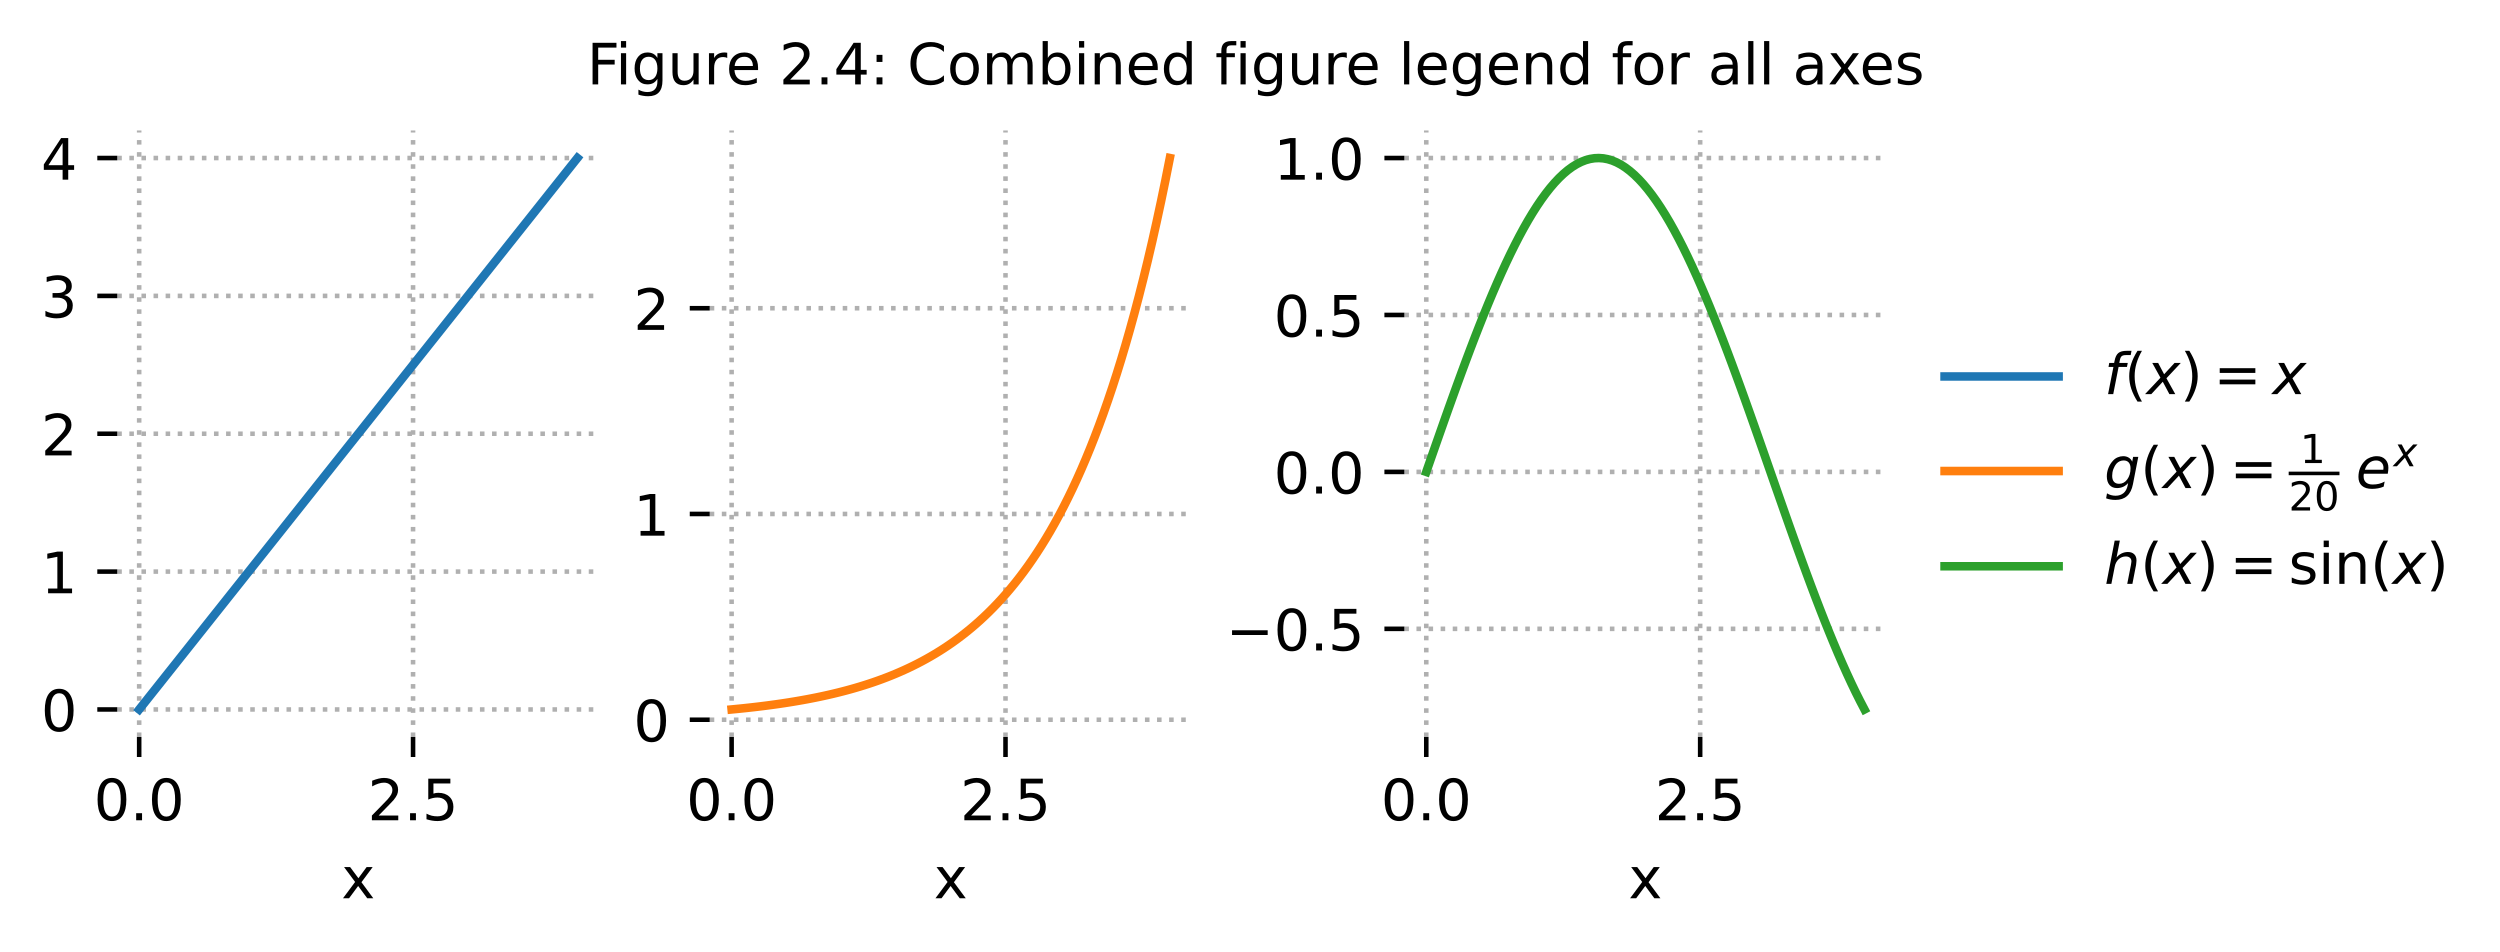
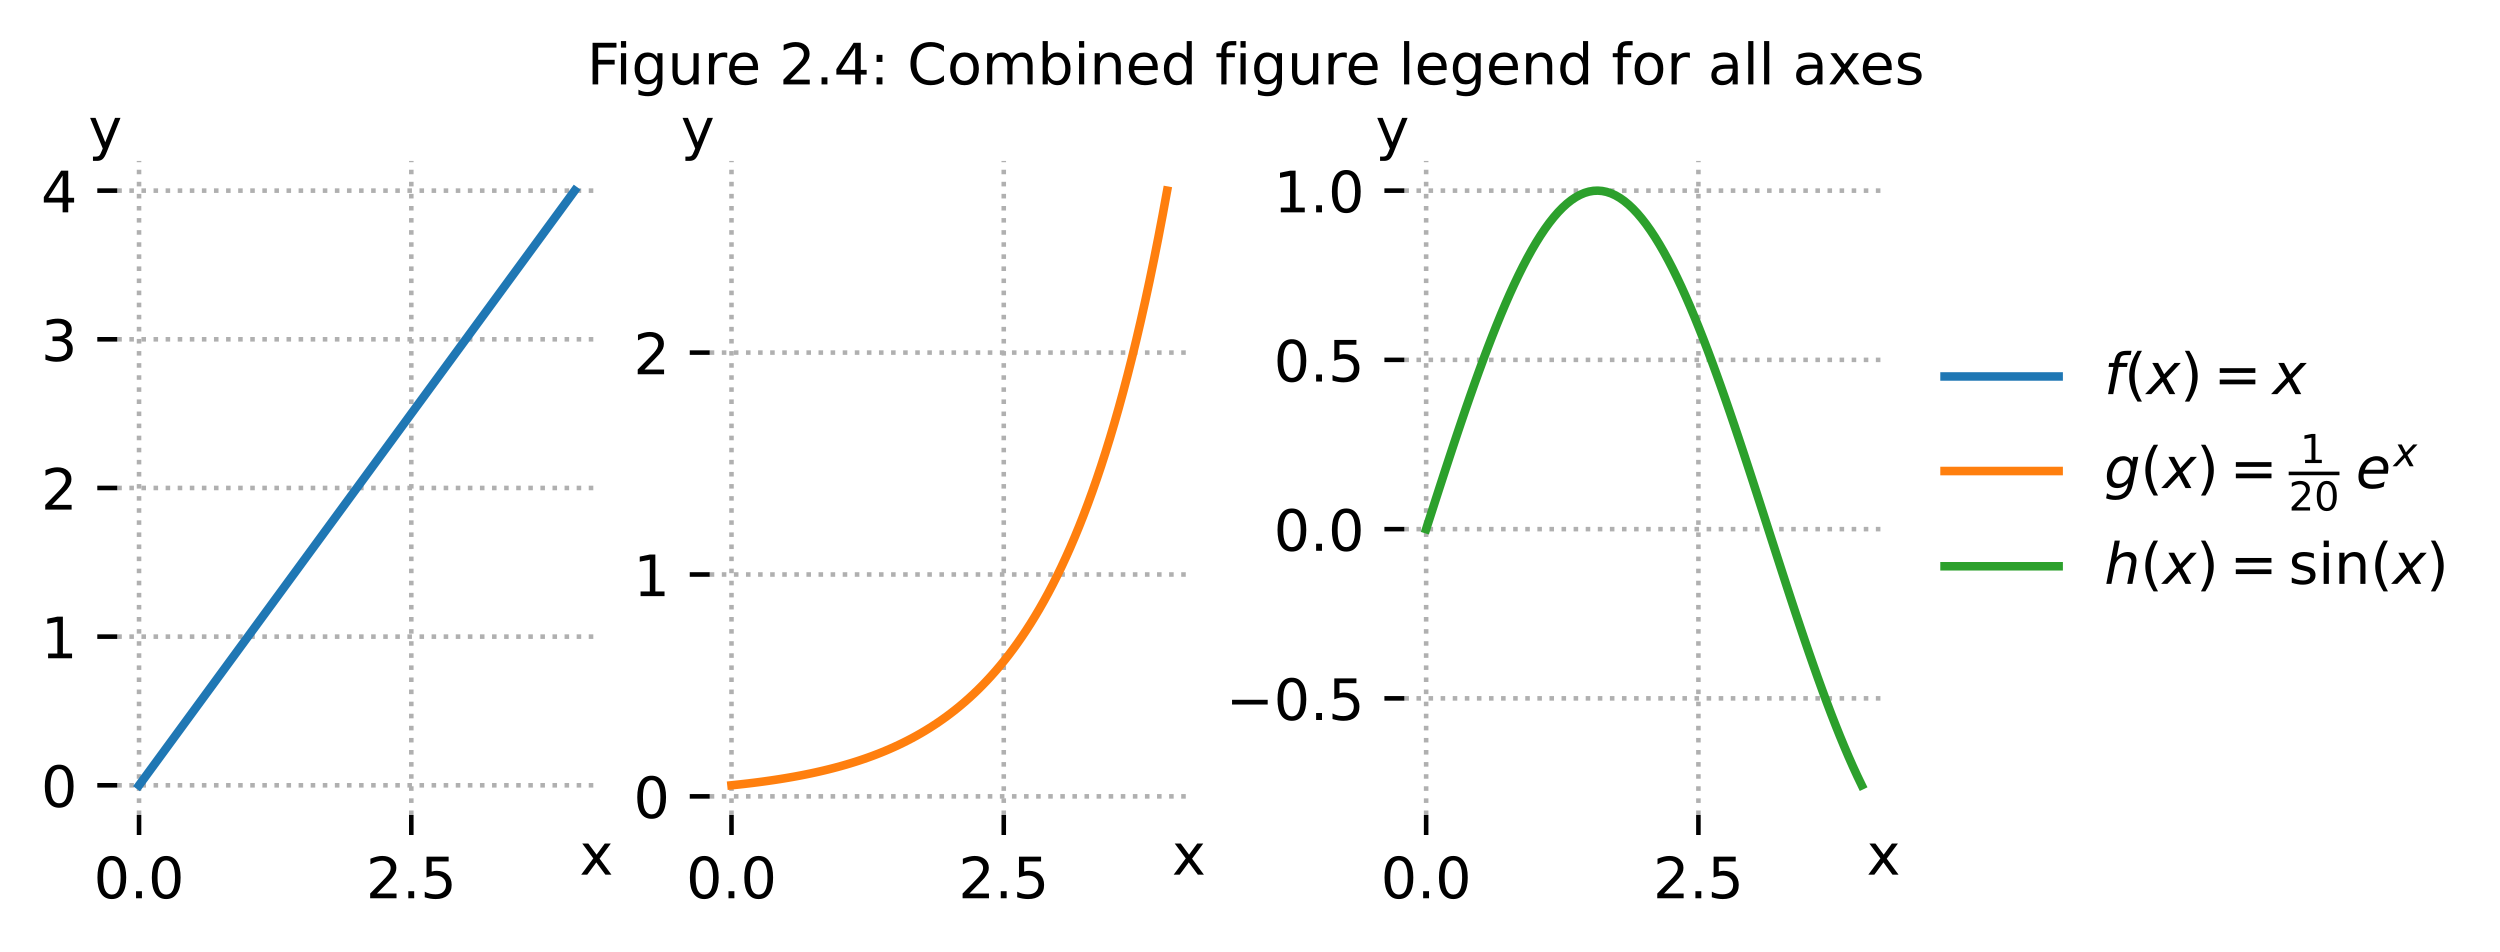
<svg xmlns="http://www.w3.org/2000/svg" xmlns:xlink="http://www.w3.org/1999/xlink" width="438.4pt" height="166.8pt" viewBox="0 0 438.4 166.8" version="1.1">
  <defs>
    <style type="text/css">*{stroke-linejoin: round; stroke-linecap: butt}</style>
  </defs>
  <g id="figure_1">
    <g id="patch_1">
      <path d="M 0 166.8  L 438.4 166.8  L 438.4 0  L 0 0  L 0 166.8  z " style="fill: none" />
    </g>
    <g id="axes_1">
      <g id="patch_2">
-         <path d="M 20.562 129.243  L 105.093 129.243  L 105.093 22.879  L 20.562 22.879  L 20.562 129.243  z " style="fill: none" />
+         <path d="M 20.562 142.921  L 104.593 142.921  L 104.593 28.218  L 20.562 28.218  L 20.562 142.921  z " style="fill: none" />
      </g>
      <g id="matplotlib.axis_1">
        <g id="xtick_1">
          <g id="line2d_1">
-             <path d="M 24.405 129.243  L 24.405 22.879  " clip-path="url(#p86bbf03029)" style="fill: none; stroke-dasharray: 0.8,1.32; stroke-dashoffset: 0; stroke: #b0b0b0; stroke-width: 0.8" />
+             <path d="M 24.382 142.921  L 24.382 28.218  " clip-path="url(#p596e293557)" style="fill: none; stroke-dasharray: 0.8,1.32; stroke-dashoffset: 0; stroke: #b0b0b0; stroke-width: 0.8" />
          </g>
          <g id="line2d_2">
            <defs>
-               <path id="mea5f6d841a" d="M 0 0  L 0 3.5  " style="stroke: #000000; stroke-width: 0.8" />
+               <path id="me45296b3cd" d="M 0 0  L 0 3.5  " style="stroke: #000000; stroke-width: 0.8" />
            </defs>
            <g>
-               <use xlink:href="#mea5f6d841a" x="24.405" y="129.243" style="stroke: #000000; stroke-width: 0.8" />
+               <use xlink:href="#me45296b3cd" x="24.382" y="142.921" style="stroke: #000000; stroke-width: 0.8" />
            </g>
          </g>
          <g id="text_1">
-             <text style="font-size: 10px; font-family: 'DejaVu Sans', 'Bitstream Vera Sans', 'Computer Modern Sans Serif', 'Lucida Grande', 'Verdana', 'Geneva', 'Lucid', 'Arial', 'Helvetica', 'Avant Garde', sans-serif; text-anchor: middle" x="24.405" y="143.842" transform="rotate(-0 24.40478 143.8417)">0.0</text>
+             <text style="font-size: 10px; font-family: 'DejaVu Sans', 'Bitstream Vera Sans', 'Computer Modern Sans Serif', 'Lucida Grande', 'Verdana', 'Geneva', 'Lucid', 'Arial', 'Helvetica', 'Avant Garde', sans-serif; text-anchor: middle" x="24.382" y="157.52" transform="rotate(-0 24.38205 157.5198)">0.0</text>
          </g>
        </g>
        <g id="xtick_2">
          <g id="line2d_3">
-             <path d="M 72.433 129.243  L 72.433 22.879  " clip-path="url(#p86bbf03029)" style="fill: none; stroke-dasharray: 0.8,1.32; stroke-dashoffset: 0; stroke: #b0b0b0; stroke-width: 0.8" />
+             <path d="M 72.126 142.921  L 72.126 28.218  " clip-path="url(#p596e293557)" style="fill: none; stroke-dasharray: 0.8,1.32; stroke-dashoffset: 0; stroke: #b0b0b0; stroke-width: 0.8" />
          </g>
          <g id="line2d_4">
            <g>
-               <use xlink:href="#mea5f6d841a" x="72.433" y="129.243" style="stroke: #000000; stroke-width: 0.8" />
+               <use xlink:href="#me45296b3cd" x="72.126" y="142.921" style="stroke: #000000; stroke-width: 0.8" />
            </g>
          </g>
          <g id="text_2">
-             <text style="font-size: 10px; font-family: 'DejaVu Sans', 'Bitstream Vera Sans', 'Computer Modern Sans Serif', 'Lucida Grande', 'Verdana', 'Geneva', 'Lucid', 'Arial', 'Helvetica', 'Avant Garde', sans-serif; text-anchor: middle" x="72.433" y="143.842" transform="rotate(-0 72.43324 143.8417)">2.5</text>
+             <text style="font-size: 10px; font-family: 'DejaVu Sans', 'Bitstream Vera Sans', 'Computer Modern Sans Serif', 'Lucida Grande', 'Verdana', 'Geneva', 'Lucid', 'Arial', 'Helvetica', 'Avant Garde', sans-serif; text-anchor: middle" x="72.126" y="157.52" transform="rotate(-0 72.12642 157.5198)">2.5</text>
          </g>
        </g>
        <g id="text_3">
-           <text style="font-size: 10px; font-family: 'DejaVu Sans', 'Bitstream Vera Sans', 'Computer Modern Sans Serif', 'Lucida Grande', 'Verdana', 'Geneva', 'Lucid', 'Arial', 'Helvetica', 'Avant Garde', sans-serif; text-anchor: middle" x="62.828" y="157.52" transform="rotate(-0 62.82755 157.5198)">x</text>
+           <text style="font-size: 10px; font-family: 'DejaVu Sans', 'Bitstream Vera Sans', 'Computer Modern Sans Serif', 'Lucida Grande', 'Verdana', 'Geneva', 'Lucid', 'Arial', 'Helvetica', 'Avant Garde', sans-serif; text-anchor: middle" x="104.593" y="153.387" transform="rotate(-0 104.5926 153.3874)">x</text>
        </g>
      </g>
      <g id="matplotlib.axis_2">
        <g id="ytick_1">
          <g id="line2d_5">
-             <path d="M 20.562 124.409  L 105.093 124.409  " clip-path="url(#p86bbf03029)" style="fill: none; stroke-dasharray: 0.8,1.32; stroke-dashoffset: 0; stroke: #b0b0b0; stroke-width: 0.8" />
+             <path d="M 20.562 137.708  L 104.593 137.708  " clip-path="url(#p596e293557)" style="fill: none; stroke-dasharray: 0.8,1.32; stroke-dashoffset: 0; stroke: #b0b0b0; stroke-width: 0.8" />
          </g>
          <g id="line2d_6">
            <defs>
-               <path id="mb24b32ab41" d="M 0 0  L -3.5 0  " style="stroke: #000000; stroke-width: 0.8" />
+               <path id="m32408a5551" d="M 0 0  L -3.5 0  " style="stroke: #000000; stroke-width: 0.8" />
            </defs>
            <g>
-               <use xlink:href="#mb24b32ab41" x="20.562" y="124.409" style="stroke: #000000; stroke-width: 0.8" />
+               <use xlink:href="#m32408a5551" x="20.562" y="137.708" style="stroke: #000000; stroke-width: 0.8" />
            </g>
          </g>
          <g id="text_4">
-             <text style="font-size: 10px; font-family: 'DejaVu Sans', 'Bitstream Vera Sans', 'Computer Modern Sans Serif', 'Lucida Grande', 'Verdana', 'Geneva', 'Lucid', 'Arial', 'Helvetica', 'Avant Garde', sans-serif; text-anchor: end" x="13.562" y="128.208" transform="rotate(-0 13.5625 128.2077)">0</text>
+             <text style="font-size: 10px; font-family: 'DejaVu Sans', 'Bitstream Vera Sans', 'Computer Modern Sans Serif', 'Lucida Grande', 'Verdana', 'Geneva', 'Lucid', 'Arial', 'Helvetica', 'Avant Garde', sans-serif; text-anchor: end" x="13.562" y="141.507" transform="rotate(-0 13.5625 141.5068)">0</text>
          </g>
        </g>
        <g id="ytick_2">
          <g id="line2d_7">
-             <path d="M 20.562 100.235  L 105.093 100.235  " clip-path="url(#p86bbf03029)" style="fill: none; stroke-dasharray: 0.8,1.32; stroke-dashoffset: 0; stroke: #b0b0b0; stroke-width: 0.8" />
+             <path d="M 20.562 111.639  L 104.593 111.639  " clip-path="url(#p596e293557)" style="fill: none; stroke-dasharray: 0.8,1.32; stroke-dashoffset: 0; stroke: #b0b0b0; stroke-width: 0.8" />
          </g>
          <g id="line2d_8">
            <g>
-               <use xlink:href="#mb24b32ab41" x="20.562" y="100.235" style="stroke: #000000; stroke-width: 0.8" />
+               <use xlink:href="#m32408a5551" x="20.562" y="111.639" style="stroke: #000000; stroke-width: 0.8" />
            </g>
          </g>
          <g id="text_5">
-             <text style="font-size: 10px; font-family: 'DejaVu Sans', 'Bitstream Vera Sans', 'Computer Modern Sans Serif', 'Lucida Grande', 'Verdana', 'Geneva', 'Lucid', 'Arial', 'Helvetica', 'Avant Garde', sans-serif; text-anchor: end" x="13.562" y="104.034" transform="rotate(-0 13.5625 104.0339)">1</text>
+             <text style="font-size: 10px; font-family: 'DejaVu Sans', 'Bitstream Vera Sans', 'Computer Modern Sans Serif', 'Lucida Grande', 'Verdana', 'Geneva', 'Lucid', 'Arial', 'Helvetica', 'Avant Garde', sans-serif; text-anchor: end" x="13.562" y="115.438" transform="rotate(-0 13.5625 115.4378)">1</text>
          </g>
        </g>
        <g id="ytick_3">
          <g id="line2d_9">
-             <path d="M 20.562 76.061  L 105.093 76.061  " clip-path="url(#p86bbf03029)" style="fill: none; stroke-dasharray: 0.8,1.32; stroke-dashoffset: 0; stroke: #b0b0b0; stroke-width: 0.8" />
+             <path d="M 20.562 85.57  L 104.593 85.57  " clip-path="url(#p596e293557)" style="fill: none; stroke-dasharray: 0.8,1.32; stroke-dashoffset: 0; stroke: #b0b0b0; stroke-width: 0.8" />
          </g>
          <g id="line2d_10">
            <g>
-               <use xlink:href="#mb24b32ab41" x="20.562" y="76.061" style="stroke: #000000; stroke-width: 0.8" />
+               <use xlink:href="#m32408a5551" x="20.562" y="85.57" style="stroke: #000000; stroke-width: 0.8" />
            </g>
          </g>
          <g id="text_6">
-             <text style="font-size: 10px; font-family: 'DejaVu Sans', 'Bitstream Vera Sans', 'Computer Modern Sans Serif', 'Lucida Grande', 'Verdana', 'Geneva', 'Lucid', 'Arial', 'Helvetica', 'Avant Garde', sans-serif; text-anchor: end" x="13.562" y="79.86" transform="rotate(-0 13.5625 79.86016)">2</text>
+             <text style="font-size: 10px; font-family: 'DejaVu Sans', 'Bitstream Vera Sans', 'Computer Modern Sans Serif', 'Lucida Grande', 'Verdana', 'Geneva', 'Lucid', 'Arial', 'Helvetica', 'Avant Garde', sans-serif; text-anchor: end" x="13.562" y="89.369" transform="rotate(-0 13.5625 89.36875)">2</text>
          </g>
        </g>
        <g id="ytick_4">
          <g id="line2d_11">
-             <path d="M 20.562 51.887  L 105.093 51.887  " clip-path="url(#p86bbf03029)" style="fill: none; stroke-dasharray: 0.8,1.32; stroke-dashoffset: 0; stroke: #b0b0b0; stroke-width: 0.8" />
+             <path d="M 20.562 59.501  L 104.593 59.501  " clip-path="url(#p596e293557)" style="fill: none; stroke-dasharray: 0.8,1.32; stroke-dashoffset: 0; stroke: #b0b0b0; stroke-width: 0.8" />
          </g>
          <g id="line2d_12">
            <g>
-               <use xlink:href="#mb24b32ab41" x="20.562" y="51.887" style="stroke: #000000; stroke-width: 0.8" />
+               <use xlink:href="#m32408a5551" x="20.562" y="59.501" style="stroke: #000000; stroke-width: 0.8" />
            </g>
          </g>
          <g id="text_7">
-             <text style="font-size: 10px; font-family: 'DejaVu Sans', 'Bitstream Vera Sans', 'Computer Modern Sans Serif', 'Lucida Grande', 'Verdana', 'Geneva', 'Lucid', 'Arial', 'Helvetica', 'Avant Garde', sans-serif; text-anchor: end" x="13.562" y="55.686" transform="rotate(-0 13.5625 55.68637)">3</text>
+             <text style="font-size: 10px; font-family: 'DejaVu Sans', 'Bitstream Vera Sans', 'Computer Modern Sans Serif', 'Lucida Grande', 'Verdana', 'Geneva', 'Lucid', 'Arial', 'Helvetica', 'Avant Garde', sans-serif; text-anchor: end" x="13.562" y="63.3" transform="rotate(-0 13.5625 63.29972)">3</text>
          </g>
        </g>
        <g id="ytick_5">
          <g id="line2d_13">
-             <path d="M 20.562 27.713  L 105.093 27.713  " clip-path="url(#p86bbf03029)" style="fill: none; stroke-dasharray: 0.8,1.32; stroke-dashoffset: 0; stroke: #b0b0b0; stroke-width: 0.8" />
+             <path d="M 20.562 33.431  L 104.593 33.431  " clip-path="url(#p596e293557)" style="fill: none; stroke-dasharray: 0.8,1.32; stroke-dashoffset: 0; stroke: #b0b0b0; stroke-width: 0.8" />
          </g>
          <g id="line2d_14">
            <g>
-               <use xlink:href="#mb24b32ab41" x="20.562" y="27.713" style="stroke: #000000; stroke-width: 0.8" />
+               <use xlink:href="#m32408a5551" x="20.562" y="33.431" style="stroke: #000000; stroke-width: 0.8" />
            </g>
          </g>
          <g id="text_8">
-             <text style="font-size: 10px; font-family: 'DejaVu Sans', 'Bitstream Vera Sans', 'Computer Modern Sans Serif', 'Lucida Grande', 'Verdana', 'Geneva', 'Lucid', 'Arial', 'Helvetica', 'Avant Garde', sans-serif; text-anchor: end" x="13.562" y="31.513" transform="rotate(-0 13.5625 31.51258)">4</text>
-           </g>
+             <text style="font-size: 10px; font-family: 'DejaVu Sans', 'Bitstream Vera Sans', 'Computer Modern Sans Serif', 'Lucida Grande', 'Verdana', 'Geneva', 'Lucid', 'Arial', 'Helvetica', 'Avant Garde', sans-serif; text-anchor: end" x="13.562" y="37.231" transform="rotate(-0 13.5625 37.23069)">4</text>
+           </g>
+         </g>
+         <g id="text_9">
+           <text style="font-size: 10px; font-family: 'DejaVu Sans', 'Bitstream Vera Sans', 'Computer Modern Sans Serif', 'Lucida Grande', 'Verdana', 'Geneva', 'Lucid', 'Arial', 'Helvetica', 'Avant Garde', sans-serif; text-anchor: middle" x="18.462" y="26.138" transform="rotate(-0 18.46175 26.13798)">y</text>
        </g>
      </g>
      <g id="line2d_15">
-         <path d="M 24.405 124.409  L 25.181 123.432  L 25.957 122.455  L 26.733 121.478  L 27.51 120.502  L 28.286 119.525  L 29.062 118.548  L 29.838 117.571  L 30.615 116.595  L 31.391 115.618  L 32.167 114.641  L 32.943 113.665  L 33.719 112.688  L 34.496 111.711  L 35.272 110.734  L 36.048 109.758  L 36.824 108.781  L 37.6 107.804  L 38.377 106.828  L 39.153 105.851  L 39.929 104.874  L 40.705 103.897  L 41.482 102.921  L 42.258 101.944  L 43.034 100.967  L 43.81 99.991  L 44.586 99.014  L 45.363 98.037  L 46.139 97.06  L 46.915 96.084  L 47.691 95.107  L 48.468 94.13  L 49.244 93.154  L 50.02 92.177  L 50.796 91.2  L 51.572 90.223  L 52.349 89.247  L 53.125 88.27  L 53.901 87.293  L 54.677 86.316  L 55.453 85.34  L 56.23 84.363  L 57.006 83.386  L 57.782 82.41  L 58.558 81.433  L 59.335 80.456  L 60.111 79.479  L 60.887 78.503  L 61.663 77.526  L 62.439 76.549  L 63.216 75.573  L 63.992 74.596  L 64.768 73.619  L 65.544 72.642  L 66.321 71.666  L 67.097 70.689  L 67.873 69.712  L 68.649 68.736  L 69.425 67.759  L 70.202 66.782  L 70.978 65.805  L 71.754 64.829  L 72.53 63.852  L 73.306 62.875  L 74.083 61.899  L 74.859 60.922  L 75.635 59.945  L 76.411 58.968  L 77.188 57.992  L 77.964 57.015  L 78.74 56.038  L 79.516 55.061  L 80.292 54.085  L 81.069 53.108  L 81.845 52.131  L 82.621 51.155  L 83.397 50.178  L 84.174 49.201  L 84.95 48.224  L 85.726 47.248  L 86.502 46.271  L 87.278 45.294  L 88.055 44.318  L 88.831 43.341  L 89.607 42.364  L 90.383 41.387  L 91.159 40.411  L 91.936 39.434  L 92.712 38.457  L 93.488 37.481  L 94.264 36.504  L 95.041 35.527  L 95.817 34.55  L 96.593 33.574  L 97.369 32.597  L 98.145 31.62  L 98.922 30.644  L 99.698 29.667  L 100.474 28.69  L 101.25 27.713  " clip-path="url(#p86bbf03029)" style="fill: none; stroke: #1f77b4; stroke-width: 1.5; stroke-linecap: square" />
+         <path d="M 24.382 137.708  L 25.154 136.654  L 25.925 135.601  L 26.697 134.548  L 27.469 133.494  L 28.24 132.441  L 29.012 131.388  L 29.783 130.335  L 30.555 129.281  L 31.327 128.228  L 32.098 127.175  L 32.87 126.121  L 33.642 125.068  L 34.413 124.015  L 35.185 122.961  L 35.956 121.908  L 36.728 120.855  L 37.5 119.802  L 38.271 118.748  L 39.043 117.695  L 39.815 116.642  L 40.586 115.588  L 41.358 114.535  L 42.129 113.482  L 42.901 112.429  L 43.673 111.375  L 44.444 110.322  L 45.216 109.269  L 45.988 108.215  L 46.759 107.162  L 47.531 106.109  L 48.302 105.055  L 49.074 104.002  L 49.846 102.949  L 50.617 101.896  L 51.389 100.842  L 52.161 99.789  L 52.932 98.736  L 53.704 97.682  L 54.475 96.629  L 55.247 95.576  L 56.019 94.523  L 56.79 93.469  L 57.562 92.416  L 58.334 91.363  L 59.105 90.309  L 59.877 89.256  L 60.648 88.203  L 61.42 87.149  L 62.192 86.096  L 62.963 85.043  L 63.735 83.99  L 64.507 82.936  L 65.278 81.883  L 66.05 80.83  L 66.821 79.776  L 67.593 78.723  L 68.365 77.67  L 69.136 76.617  L 69.908 75.563  L 70.68 74.51  L 71.451 73.457  L 72.223 72.403  L 72.994 71.35  L 73.766 70.297  L 74.538 69.243  L 75.309 68.19  L 76.081 67.137  L 76.853 66.084  L 77.624 65.03  L 78.396 63.977  L 79.168 62.924  L 79.939 61.87  L 80.711 60.817  L 81.482 59.764  L 82.254 58.711  L 83.026 57.657  L 83.797 56.604  L 84.569 55.551  L 85.341 54.497  L 86.112 53.444  L 86.884 52.391  L 87.655 51.337  L 88.427 50.284  L 89.199 49.231  L 89.97 48.178  L 90.742 47.124  L 91.514 46.071  L 92.285 45.018  L 93.057 43.964  L 93.828 42.911  L 94.6 41.858  L 95.372 40.805  L 96.143 39.751  L 96.915 38.698  L 97.687 37.645  L 98.458 36.591  L 99.23 35.538  L 100.001 34.485  L 100.773 33.431  " clip-path="url(#p596e293557)" style="fill: none; stroke: #1f77b4; stroke-width: 1.5; stroke-linecap: square" />
      </g>
    </g>
    <g id="axes_2">
      <g id="patch_3">
-         <path d="M 124.456 129.243  L 208.986 129.243  L 208.986 22.879  L 124.456 22.879  L 124.456 129.243  z " style="fill: none" />
+         <path d="M 124.456 142.921  L 208.486 142.921  L 208.486 28.218  L 124.456 28.218  L 124.456 142.921  z " style="fill: none" />
      </g>
      <g id="matplotlib.axis_3">
        <g id="xtick_3">
          <g id="line2d_16">
-             <path d="M 128.298 129.243  L 128.298 22.879  " clip-path="url(#p9a2c8648c3)" style="fill: none; stroke-dasharray: 0.8,1.32; stroke-dashoffset: 0; stroke: #b0b0b0; stroke-width: 0.8" />
+             <path d="M 128.275 142.921  L 128.275 28.218  " clip-path="url(#pcd14a28595)" style="fill: none; stroke-dasharray: 0.8,1.32; stroke-dashoffset: 0; stroke: #b0b0b0; stroke-width: 0.8" />
          </g>
          <g id="line2d_17">
            <g>
-               <use xlink:href="#mea5f6d841a" x="128.298" y="129.243" style="stroke: #000000; stroke-width: 0.8" />
-             </g>
-           </g>
-           <g id="text_9">
-             <text style="font-size: 10px; font-family: 'DejaVu Sans', 'Bitstream Vera Sans', 'Computer Modern Sans Serif', 'Lucida Grande', 'Verdana', 'Geneva', 'Lucid', 'Arial', 'Helvetica', 'Avant Garde', sans-serif; text-anchor: middle" x="128.298" y="143.842" transform="rotate(-0 128.2978 143.8417)">0.0</text>
+               <use xlink:href="#me45296b3cd" x="128.275" y="142.921" style="stroke: #000000; stroke-width: 0.8" />
+             </g>
+           </g>
+           <g id="text_10">
+             <text style="font-size: 10px; font-family: 'DejaVu Sans', 'Bitstream Vera Sans', 'Computer Modern Sans Serif', 'Lucida Grande', 'Verdana', 'Geneva', 'Lucid', 'Arial', 'Helvetica', 'Avant Garde', sans-serif; text-anchor: middle" x="128.275" y="157.52" transform="rotate(-0 128.2751 157.5198)">0.0</text>
          </g>
        </g>
        <g id="xtick_4">
          <g id="line2d_18">
-             <path d="M 176.326 129.243  L 176.326 22.879  " clip-path="url(#p9a2c8648c3)" style="fill: none; stroke-dasharray: 0.8,1.32; stroke-dashoffset: 0; stroke: #b0b0b0; stroke-width: 0.8" />
+             <path d="M 176.019 142.921  L 176.019 28.218  " clip-path="url(#pcd14a28595)" style="fill: none; stroke-dasharray: 0.8,1.32; stroke-dashoffset: 0; stroke: #b0b0b0; stroke-width: 0.8" />
          </g>
          <g id="line2d_19">
            <g>
-               <use xlink:href="#mea5f6d841a" x="176.326" y="129.243" style="stroke: #000000; stroke-width: 0.8" />
-             </g>
-           </g>
-           <g id="text_10">
-             <text style="font-size: 10px; font-family: 'DejaVu Sans', 'Bitstream Vera Sans', 'Computer Modern Sans Serif', 'Lucida Grande', 'Verdana', 'Geneva', 'Lucid', 'Arial', 'Helvetica', 'Avant Garde', sans-serif; text-anchor: middle" x="176.326" y="143.842" transform="rotate(-0 176.3263 143.8417)">2.5</text>
-           </g>
-         </g>
-         <g id="text_11">
-           <text style="font-size: 10px; font-family: 'DejaVu Sans', 'Bitstream Vera Sans', 'Computer Modern Sans Serif', 'Lucida Grande', 'Verdana', 'Geneva', 'Lucid', 'Arial', 'Helvetica', 'Avant Garde', sans-serif; text-anchor: middle" x="166.721" y="157.52" transform="rotate(-0 166.7206 157.5198)">x</text>
+               <use xlink:href="#me45296b3cd" x="176.019" y="142.921" style="stroke: #000000; stroke-width: 0.8" />
+             </g>
+           </g>
+           <g id="text_11">
+             <text style="font-size: 10px; font-family: 'DejaVu Sans', 'Bitstream Vera Sans', 'Computer Modern Sans Serif', 'Lucida Grande', 'Verdana', 'Geneva', 'Lucid', 'Arial', 'Helvetica', 'Avant Garde', sans-serif; text-anchor: middle" x="176.019" y="157.52" transform="rotate(-0 176.0195 157.5198)">2.5</text>
+           </g>
+         </g>
+         <g id="text_12">
+           <text style="font-size: 10px; font-family: 'DejaVu Sans', 'Bitstream Vera Sans', 'Computer Modern Sans Serif', 'Lucida Grande', 'Verdana', 'Geneva', 'Lucid', 'Arial', 'Helvetica', 'Avant Garde', sans-serif; text-anchor: middle" x="208.486" y="153.387" transform="rotate(-0 208.4857 153.3874)">x</text>
        </g>
      </g>
      <g id="matplotlib.axis_4">
        <g id="ytick_6">
          <g id="line2d_20">
-             <path d="M 124.456 126.213  L 208.986 126.213  " clip-path="url(#p9a2c8648c3)" style="fill: none; stroke-dasharray: 0.8,1.32; stroke-dashoffset: 0; stroke: #b0b0b0; stroke-width: 0.8" />
+             <path d="M 124.456 139.653  L 208.486 139.653  " clip-path="url(#pcd14a28595)" style="fill: none; stroke-dasharray: 0.8,1.32; stroke-dashoffset: 0; stroke: #b0b0b0; stroke-width: 0.8" />
          </g>
          <g id="line2d_21">
            <g>
-               <use xlink:href="#mb24b32ab41" x="124.456" y="126.213" style="stroke: #000000; stroke-width: 0.8" />
-             </g>
-           </g>
-           <g id="text_12">
-             <text style="font-size: 10px; font-family: 'DejaVu Sans', 'Bitstream Vera Sans', 'Computer Modern Sans Serif', 'Lucida Grande', 'Verdana', 'Geneva', 'Lucid', 'Arial', 'Helvetica', 'Avant Garde', sans-serif; text-anchor: end" x="117.456" y="130.012" transform="rotate(-0 117.4556 130.0118)">0</text>
+               <use xlink:href="#m32408a5551" x="124.456" y="139.653" style="stroke: #000000; stroke-width: 0.8" />
+             </g>
+           </g>
+           <g id="text_13">
+             <text style="font-size: 10px; font-family: 'DejaVu Sans', 'Bitstream Vera Sans', 'Computer Modern Sans Serif', 'Lucida Grande', 'Verdana', 'Geneva', 'Lucid', 'Arial', 'Helvetica', 'Avant Garde', sans-serif; text-anchor: end" x="117.456" y="143.452" transform="rotate(-0 117.4556 143.4523)">0</text>
          </g>
        </g>
        <g id="ytick_7">
          <g id="line2d_22">
-             <path d="M 124.456 90.131  L 208.986 90.131  " clip-path="url(#p9a2c8648c3)" style="fill: none; stroke-dasharray: 0.8,1.32; stroke-dashoffset: 0; stroke: #b0b0b0; stroke-width: 0.8" />
+             <path d="M 124.456 100.743  L 208.486 100.743  " clip-path="url(#pcd14a28595)" style="fill: none; stroke-dasharray: 0.8,1.32; stroke-dashoffset: 0; stroke: #b0b0b0; stroke-width: 0.8" />
          </g>
          <g id="line2d_23">
            <g>
-               <use xlink:href="#mb24b32ab41" x="124.456" y="90.131" style="stroke: #000000; stroke-width: 0.8" />
-             </g>
-           </g>
-           <g id="text_13">
-             <text style="font-size: 10px; font-family: 'DejaVu Sans', 'Bitstream Vera Sans', 'Computer Modern Sans Serif', 'Lucida Grande', 'Verdana', 'Geneva', 'Lucid', 'Arial', 'Helvetica', 'Avant Garde', sans-serif; text-anchor: end" x="117.456" y="93.93" transform="rotate(-0 117.4556 93.93028)">1</text>
+               <use xlink:href="#m32408a5551" x="124.456" y="100.743" style="stroke: #000000; stroke-width: 0.8" />
+             </g>
+           </g>
+           <g id="text_14">
+             <text style="font-size: 10px; font-family: 'DejaVu Sans', 'Bitstream Vera Sans', 'Computer Modern Sans Serif', 'Lucida Grande', 'Verdana', 'Geneva', 'Lucid', 'Arial', 'Helvetica', 'Avant Garde', sans-serif; text-anchor: end" x="117.456" y="104.542" transform="rotate(-0 117.4556 104.542)">1</text>
          </g>
        </g>
        <g id="ytick_8">
          <g id="line2d_24">
-             <path d="M 124.456 54.05  L 208.986 54.05  " clip-path="url(#p9a2c8648c3)" style="fill: none; stroke-dasharray: 0.8,1.32; stroke-dashoffset: 0; stroke: #b0b0b0; stroke-width: 0.8" />
+             <path d="M 124.456 61.832  L 208.486 61.832  " clip-path="url(#pcd14a28595)" style="fill: none; stroke-dasharray: 0.8,1.32; stroke-dashoffset: 0; stroke: #b0b0b0; stroke-width: 0.8" />
          </g>
          <g id="line2d_25">
            <g>
-               <use xlink:href="#mb24b32ab41" x="124.456" y="54.05" style="stroke: #000000; stroke-width: 0.8" />
-             </g>
-           </g>
-           <g id="text_14">
-             <text style="font-size: 10px; font-family: 'DejaVu Sans', 'Bitstream Vera Sans', 'Computer Modern Sans Serif', 'Lucida Grande', 'Verdana', 'Geneva', 'Lucid', 'Arial', 'Helvetica', 'Avant Garde', sans-serif; text-anchor: end" x="117.456" y="57.849" transform="rotate(-0 117.4556 57.84876)">2</text>
-           </g>
+               <use xlink:href="#m32408a5551" x="124.456" y="61.832" style="stroke: #000000; stroke-width: 0.8" />
+             </g>
+           </g>
+           <g id="text_15">
+             <text style="font-size: 10px; font-family: 'DejaVu Sans', 'Bitstream Vera Sans', 'Computer Modern Sans Serif', 'Lucida Grande', 'Verdana', 'Geneva', 'Lucid', 'Arial', 'Helvetica', 'Avant Garde', sans-serif; text-anchor: end" x="117.456" y="65.632" transform="rotate(-0 117.4556 65.63164)">2</text>
+           </g>
+         </g>
+         <g id="text_16">
+           <text style="font-size: 10px; font-family: 'DejaVu Sans', 'Bitstream Vera Sans', 'Computer Modern Sans Serif', 'Lucida Grande', 'Verdana', 'Geneva', 'Lucid', 'Arial', 'Helvetica', 'Avant Garde', sans-serif; text-anchor: middle" x="122.355" y="26.138" transform="rotate(-0 122.3548 26.13798)">y</text>
        </g>
      </g>
      <g id="line2d_26">
-         <path d="M 128.298 124.409  L 129.074 124.334  L 129.85 124.257  L 130.626 124.176  L 131.403 124.092  L 132.179 124.005  L 132.955 123.914  L 133.731 123.819  L 134.508 123.72  L 135.284 123.617  L 136.06 123.51  L 136.836 123.399  L 137.612 123.283  L 138.389 123.162  L 139.165 123.036  L 139.941 122.905  L 140.717 122.769  L 141.494 122.627  L 142.27 122.479  L 143.046 122.325  L 143.822 122.165  L 144.598 121.998  L 145.375 121.824  L 146.151 121.643  L 146.927 121.455  L 147.703 121.259  L 148.48 121.055  L 149.256 120.842  L 150.032 120.62  L 150.808 120.39  L 151.584 120.15  L 152.361 119.9  L 153.137 119.64  L 153.913 119.369  L 154.689 119.086  L 155.465 118.793  L 156.242 118.487  L 157.018 118.168  L 157.794 117.836  L 158.57 117.491  L 159.347 117.131  L 160.123 116.757  L 160.899 116.367  L 161.675 115.961  L 162.451 115.538  L 163.228 115.098  L 164.004 114.64  L 164.78 114.163  L 165.556 113.666  L 166.333 113.149  L 167.109 112.61  L 167.885 112.049  L 168.661 111.465  L 169.437 110.857  L 170.214 110.224  L 170.99 109.565  L 171.766 108.879  L 172.542 108.164  L 173.318 107.42  L 174.095 106.645  L 174.871 105.838  L 175.647 104.998  L 176.423 104.123  L 177.2 103.212  L 177.976 102.264  L 178.752 101.277  L 179.528 100.248  L 180.304 99.178  L 181.081 98.063  L 181.857 96.903  L 182.633 95.694  L 183.409 94.436  L 184.186 93.126  L 184.962 91.761  L 185.738 90.341  L 186.514 88.862  L 187.29 87.322  L 188.067 85.718  L 188.843 84.049  L 189.619 82.31  L 190.395 80.5  L 191.171 78.615  L 191.948 76.653  L 192.724 74.609  L 193.5 72.482  L 194.276 70.266  L 195.053 67.96  L 195.829 65.558  L 196.605 63.057  L 197.381 60.453  L 198.157 57.741  L 198.934 54.918  L 199.71 51.979  L 200.486 48.918  L 201.262 45.731  L 202.039 42.413  L 202.815 38.957  L 203.591 35.36  L 204.367 31.614  L 205.143 27.713  " clip-path="url(#p9a2c8648c3)" style="fill: none; stroke: #ff7f0e; stroke-width: 1.5; stroke-linecap: square" />
+         <path d="M 128.275 137.708  L 129.047 137.627  L 129.818 137.544  L 130.59 137.457  L 131.362 137.366  L 132.133 137.272  L 132.905 137.174  L 133.677 137.072  L 134.448 136.965  L 135.22 136.854  L 135.991 136.739  L 136.763 136.619  L 137.535 136.494  L 138.306 136.363  L 139.078 136.228  L 139.85 136.087  L 140.621 135.94  L 141.393 135.786  L 142.164 135.627  L 142.936 135.461  L 143.708 135.288  L 144.479 135.108  L 145.251 134.921  L 146.023 134.726  L 146.794 134.522  L 147.566 134.311  L 148.337 134.091  L 149.109 133.861  L 149.881 133.623  L 150.652 133.374  L 151.424 133.115  L 152.196 132.845  L 152.967 132.565  L 153.739 132.272  L 154.51 131.968  L 155.282 131.651  L 156.054 131.321  L 156.825 130.978  L 157.597 130.62  L 158.369 130.248  L 159.14 129.86  L 159.912 129.456  L 160.683 129.036  L 161.455 128.598  L 162.227 128.142  L 162.998 127.667  L 163.77 127.173  L 164.542 126.659  L 165.313 126.123  L 166.085 125.565  L 166.856 124.984  L 167.628 124.379  L 168.4 123.75  L 169.171 123.094  L 169.943 122.411  L 170.715 121.7  L 171.486 120.96  L 172.258 120.189  L 173.029 119.387  L 173.801 118.551  L 174.573 117.681  L 175.344 116.775  L 176.116 115.832  L 176.888 114.85  L 177.659 113.827  L 178.431 112.762  L 179.202 111.653  L 179.974 110.499  L 180.746 109.297  L 181.517 108.045  L 182.289 106.742  L 183.061 105.385  L 183.832 103.972  L 184.604 102.501  L 185.375 100.969  L 186.147 99.374  L 186.919 97.713  L 187.69 95.984  L 188.462 94.184  L 189.234 92.309  L 190.005 90.357  L 190.777 88.324  L 191.548 86.208  L 192.32 84.004  L 193.092 81.71  L 193.863 79.321  L 194.635 76.833  L 195.407 74.243  L 196.178 71.546  L 196.95 68.738  L 197.721 65.814  L 198.493 62.769  L 199.265 59.599  L 200.036 56.299  L 200.808 52.862  L 201.58 49.283  L 202.351 45.557  L 203.123 41.677  L 203.894 37.638  L 204.666 33.431  " clip-path="url(#pcd14a28595)" style="fill: none; stroke: #ff7f0e; stroke-width: 1.5; stroke-linecap: square" />
      </g>
    </g>
    <g id="axes_3">
      <g id="patch_4">
-         <path d="M 246.269 129.243  L 330.799 129.243  L 330.799 22.879  L 246.269 22.879  L 246.269 129.243  z " style="fill: none" />
+         <path d="M 246.269 142.921  L 330.299 142.921  L 330.299 28.218  L 246.269 28.218  L 246.269 142.921  z " style="fill: none" />
      </g>
      <g id="matplotlib.axis_5">
        <g id="xtick_5">
          <g id="line2d_27">
-             <path d="M 250.111 129.243  L 250.111 22.879  " clip-path="url(#p5433206faf)" style="fill: none; stroke-dasharray: 0.8,1.32; stroke-dashoffset: 0; stroke: #b0b0b0; stroke-width: 0.8" />
+             <path d="M 250.089 142.921  L 250.089 28.218  " clip-path="url(#p6f3954c082)" style="fill: none; stroke-dasharray: 0.8,1.32; stroke-dashoffset: 0; stroke: #b0b0b0; stroke-width: 0.8" />
          </g>
          <g id="line2d_28">
            <g>
-               <use xlink:href="#mea5f6d841a" x="250.111" y="129.243" style="stroke: #000000; stroke-width: 0.8" />
-             </g>
-           </g>
-           <g id="text_15">
-             <text style="font-size: 10px; font-family: 'DejaVu Sans', 'Bitstream Vera Sans', 'Computer Modern Sans Serif', 'Lucida Grande', 'Verdana', 'Geneva', 'Lucid', 'Arial', 'Helvetica', 'Avant Garde', sans-serif; text-anchor: middle" x="250.111" y="143.842" transform="rotate(-0 250.1112 143.8417)">0.0</text>
+               <use xlink:href="#me45296b3cd" x="250.089" y="142.921" style="stroke: #000000; stroke-width: 0.8" />
+             </g>
+           </g>
+           <g id="text_17">
+             <text style="font-size: 10px; font-family: 'DejaVu Sans', 'Bitstream Vera Sans', 'Computer Modern Sans Serif', 'Lucida Grande', 'Verdana', 'Geneva', 'Lucid', 'Arial', 'Helvetica', 'Avant Garde', sans-serif; text-anchor: middle" x="250.089" y="157.52" transform="rotate(-0 250.0885 157.5198)">0.0</text>
          </g>
        </g>
        <g id="xtick_6">
          <g id="line2d_29">
-             <path d="M 298.14 129.243  L 298.14 22.879  " clip-path="url(#p5433206faf)" style="fill: none; stroke-dasharray: 0.8,1.32; stroke-dashoffset: 0; stroke: #b0b0b0; stroke-width: 0.8" />
+             <path d="M 297.833 142.921  L 297.833 28.218  " clip-path="url(#p6f3954c082)" style="fill: none; stroke-dasharray: 0.8,1.32; stroke-dashoffset: 0; stroke: #b0b0b0; stroke-width: 0.8" />
          </g>
          <g id="line2d_30">
            <g>
-               <use xlink:href="#mea5f6d841a" x="298.14" y="129.243" style="stroke: #000000; stroke-width: 0.8" />
-             </g>
-           </g>
-           <g id="text_16">
-             <text style="font-size: 10px; font-family: 'DejaVu Sans', 'Bitstream Vera Sans', 'Computer Modern Sans Serif', 'Lucida Grande', 'Verdana', 'Geneva', 'Lucid', 'Arial', 'Helvetica', 'Avant Garde', sans-serif; text-anchor: middle" x="298.14" y="143.842" transform="rotate(-0 298.1397 143.8417)">2.5</text>
-           </g>
-         </g>
-         <g id="text_17">
-           <text style="font-size: 10px; font-family: 'DejaVu Sans', 'Bitstream Vera Sans', 'Computer Modern Sans Serif', 'Lucida Grande', 'Verdana', 'Geneva', 'Lucid', 'Arial', 'Helvetica', 'Avant Garde', sans-serif; text-anchor: middle" x="288.534" y="157.52" transform="rotate(-0 288.534 157.5198)">x</text>
+               <use xlink:href="#me45296b3cd" x="297.833" y="142.921" style="stroke: #000000; stroke-width: 0.8" />
+             </g>
+           </g>
+           <g id="text_18">
+             <text style="font-size: 10px; font-family: 'DejaVu Sans', 'Bitstream Vera Sans', 'Computer Modern Sans Serif', 'Lucida Grande', 'Verdana', 'Geneva', 'Lucid', 'Arial', 'Helvetica', 'Avant Garde', sans-serif; text-anchor: middle" x="297.833" y="157.52" transform="rotate(-0 297.8329 157.5198)">2.5</text>
+           </g>
+         </g>
+         <g id="text_19">
+           <text style="font-size: 10px; font-family: 'DejaVu Sans', 'Bitstream Vera Sans', 'Computer Modern Sans Serif', 'Lucida Grande', 'Verdana', 'Geneva', 'Lucid', 'Arial', 'Helvetica', 'Avant Garde', sans-serif; text-anchor: middle" x="330.299" y="153.387" transform="rotate(-0 330.299 153.3874)">x</text>
        </g>
      </g>
      <g id="matplotlib.axis_6">
        <g id="ytick_9">
          <g id="line2d_31">
-             <path d="M 246.269 110.274  L 330.799 110.274  " clip-path="url(#p5433206faf)" style="fill: none; stroke-dasharray: 0.8,1.32; stroke-dashoffset: 0; stroke: #b0b0b0; stroke-width: 0.8" />
+             <path d="M 246.269 122.465  L 330.299 122.465  " clip-path="url(#p6f3954c082)" style="fill: none; stroke-dasharray: 0.8,1.32; stroke-dashoffset: 0; stroke: #b0b0b0; stroke-width: 0.8" />
          </g>
          <g id="line2d_32">
            <g>
-               <use xlink:href="#mb24b32ab41" x="246.269" y="110.274" style="stroke: #000000; stroke-width: 0.8" />
-             </g>
-           </g>
-           <g id="text_18">
-             <text style="font-size: 10px; font-family: 'DejaVu Sans', 'Bitstream Vera Sans', 'Computer Modern Sans Serif', 'Lucida Grande', 'Verdana', 'Geneva', 'Lucid', 'Arial', 'Helvetica', 'Avant Garde', sans-serif; text-anchor: end" x="239.269" y="114.073" transform="rotate(-0 239.269 114.0731)">−0.5</text>
+               <use xlink:href="#m32408a5551" x="246.269" y="122.465" style="stroke: #000000; stroke-width: 0.8" />
+             </g>
+           </g>
+           <g id="text_20">
+             <text style="font-size: 10px; font-family: 'DejaVu Sans', 'Bitstream Vera Sans', 'Computer Modern Sans Serif', 'Lucida Grande', 'Verdana', 'Geneva', 'Lucid', 'Arial', 'Helvetica', 'Avant Garde', sans-serif; text-anchor: end" x="239.269" y="126.264" transform="rotate(-0 239.269 126.264)">−0.5</text>
          </g>
        </g>
        <g id="ytick_10">
          <g id="line2d_33">
-             <path d="M 246.269 82.753  L 330.799 82.753  " clip-path="url(#p5433206faf)" style="fill: none; stroke-dasharray: 0.8,1.32; stroke-dashoffset: 0; stroke: #b0b0b0; stroke-width: 0.8" />
+             <path d="M 246.269 92.787  L 330.299 92.787  " clip-path="url(#p6f3954c082)" style="fill: none; stroke-dasharray: 0.8,1.32; stroke-dashoffset: 0; stroke: #b0b0b0; stroke-width: 0.8" />
          </g>
          <g id="line2d_34">
            <g>
-               <use xlink:href="#mb24b32ab41" x="246.269" y="82.753" style="stroke: #000000; stroke-width: 0.8" />
-             </g>
-           </g>
-           <g id="text_19">
-             <text style="font-size: 10px; font-family: 'DejaVu Sans', 'Bitstream Vera Sans', 'Computer Modern Sans Serif', 'Lucida Grande', 'Verdana', 'Geneva', 'Lucid', 'Arial', 'Helvetica', 'Avant Garde', sans-serif; text-anchor: end" x="239.269" y="86.553" transform="rotate(-0 239.269 86.55271)">0.0</text>
+               <use xlink:href="#m32408a5551" x="246.269" y="92.787" style="stroke: #000000; stroke-width: 0.8" />
+             </g>
+           </g>
+           <g id="text_21">
+             <text style="font-size: 10px; font-family: 'DejaVu Sans', 'Bitstream Vera Sans', 'Computer Modern Sans Serif', 'Lucida Grande', 'Verdana', 'Geneva', 'Lucid', 'Arial', 'Helvetica', 'Avant Garde', sans-serif; text-anchor: end" x="239.269" y="96.586" transform="rotate(-0 239.269 96.58601)">0.0</text>
          </g>
        </g>
        <g id="ytick_11">
          <g id="line2d_35">
-             <path d="M 246.269 55.233  L 330.799 55.233  " clip-path="url(#p5433206faf)" style="fill: none; stroke-dasharray: 0.8,1.32; stroke-dashoffset: 0; stroke: #b0b0b0; stroke-width: 0.8" />
+             <path d="M 246.269 63.109  L 330.299 63.109  " clip-path="url(#p6f3954c082)" style="fill: none; stroke-dasharray: 0.8,1.32; stroke-dashoffset: 0; stroke: #b0b0b0; stroke-width: 0.8" />
          </g>
          <g id="line2d_36">
            <g>
-               <use xlink:href="#mb24b32ab41" x="246.269" y="55.233" style="stroke: #000000; stroke-width: 0.8" />
-             </g>
-           </g>
-           <g id="text_20">
-             <text style="font-size: 10px; font-family: 'DejaVu Sans', 'Bitstream Vera Sans', 'Computer Modern Sans Serif', 'Lucida Grande', 'Verdana', 'Geneva', 'Lucid', 'Arial', 'Helvetica', 'Avant Garde', sans-serif; text-anchor: end" x="239.269" y="59.032" transform="rotate(-0 239.269 59.03231)">0.5</text>
+               <use xlink:href="#m32408a5551" x="246.269" y="63.109" style="stroke: #000000; stroke-width: 0.8" />
+             </g>
+           </g>
+           <g id="text_22">
+             <text style="font-size: 10px; font-family: 'DejaVu Sans', 'Bitstream Vera Sans', 'Computer Modern Sans Serif', 'Lucida Grande', 'Verdana', 'Geneva', 'Lucid', 'Arial', 'Helvetica', 'Avant Garde', sans-serif; text-anchor: end" x="239.269" y="66.908" transform="rotate(-0 239.269 66.90798)">0.5</text>
          </g>
        </g>
        <g id="ytick_12">
          <g id="line2d_37">
-             <path d="M 246.269 27.713  L 330.799 27.713  " clip-path="url(#p5433206faf)" style="fill: none; stroke-dasharray: 0.8,1.32; stroke-dashoffset: 0; stroke: #b0b0b0; stroke-width: 0.8" />
+             <path d="M 246.269 33.431  L 330.299 33.431  " clip-path="url(#p6f3954c082)" style="fill: none; stroke-dasharray: 0.8,1.32; stroke-dashoffset: 0; stroke: #b0b0b0; stroke-width: 0.8" />
          </g>
          <g id="line2d_38">
            <g>
-               <use xlink:href="#mb24b32ab41" x="246.269" y="27.713" style="stroke: #000000; stroke-width: 0.8" />
-             </g>
-           </g>
-           <g id="text_21">
-             <text style="font-size: 10px; font-family: 'DejaVu Sans', 'Bitstream Vera Sans', 'Computer Modern Sans Serif', 'Lucida Grande', 'Verdana', 'Geneva', 'Lucid', 'Arial', 'Helvetica', 'Avant Garde', sans-serif; text-anchor: end" x="239.269" y="31.512" transform="rotate(-0 239.269 31.5119)">1.0</text>
-           </g>
+               <use xlink:href="#m32408a5551" x="246.269" y="33.431" style="stroke: #000000; stroke-width: 0.8" />
+             </g>
+           </g>
+           <g id="text_23">
+             <text style="font-size: 10px; font-family: 'DejaVu Sans', 'Bitstream Vera Sans', 'Computer Modern Sans Serif', 'Lucida Grande', 'Verdana', 'Geneva', 'Lucid', 'Arial', 'Helvetica', 'Avant Garde', sans-serif; text-anchor: end" x="239.269" y="37.23" transform="rotate(-0 239.269 37.22996)">1.0</text>
+           </g>
+         </g>
+         <g id="text_24">
+           <text style="font-size: 10px; font-family: 'DejaVu Sans', 'Bitstream Vera Sans', 'Computer Modern Sans Serif', 'Lucida Grande', 'Verdana', 'Geneva', 'Lucid', 'Arial', 'Helvetica', 'Avant Garde', sans-serif; text-anchor: middle" x="244.168" y="26.138" transform="rotate(-0 244.1682 26.13798)">y</text>
        </g>
      </g>
      <g id="line2d_39">
-         <path d="M 250.111 82.753  L 250.887 80.53  L 251.664 78.311  L 252.44 76.098  L 253.216 73.897  L 253.992 71.71  L 254.769 69.541  L 255.545 67.393  L 256.321 65.271  L 257.097 63.177  L 257.873 61.115  L 258.65 59.088  L 259.426 57.1  L 260.202 55.154  L 260.978 53.253  L 261.754 51.4  L 262.531 49.599  L 263.307 47.851  L 264.083 46.16  L 264.859 44.53  L 265.636 42.961  L 266.412 41.457  L 267.188 40.021  L 267.964 38.655  L 268.74 37.361  L 269.517 36.14  L 270.293 34.996  L 271.069 33.93  L 271.845 32.943  L 272.622 32.038  L 273.398 31.215  L 274.174 30.477  L 274.95 29.824  L 275.726 29.257  L 276.503 28.778  L 277.279 28.387  L 278.055 28.084  L 278.831 27.871  L 279.607 27.747  L 280.384 27.713  L 281.16 27.769  L 281.936 27.915  L 282.712 28.15  L 283.489 28.475  L 284.265 28.887  L 285.041 29.388  L 285.817 29.976  L 286.593 30.65  L 287.37 31.41  L 288.146 32.253  L 288.922 33.178  L 289.698 34.184  L 290.475 35.27  L 291.251 36.433  L 292.027 37.672  L 292.803 38.984  L 293.579 40.368  L 294.356 41.821  L 295.132 43.34  L 295.908 44.924  L 296.684 46.57  L 297.46 48.275  L 298.237 50.036  L 299.013 51.851  L 299.789 53.716  L 300.565 55.628  L 301.342 57.585  L 302.118 59.583  L 302.894 61.618  L 303.67 63.688  L 304.446 65.789  L 305.223 67.918  L 305.999 70.071  L 306.775 72.245  L 307.551 74.436  L 308.328 76.641  L 309.104 78.855  L 309.88 81.076  L 310.656 83.3  L 311.432 85.522  L 312.209 87.741  L 312.985 89.951  L 313.761 92.149  L 314.537 94.332  L 315.313 96.496  L 316.09 98.638  L 316.866 100.753  L 317.642 102.84  L 318.418 104.893  L 319.195 106.911  L 319.971 108.889  L 320.747 110.824  L 321.523 112.713  L 322.299 114.554  L 323.076 116.343  L 323.852 118.076  L 324.628 119.753  L 325.404 121.369  L 326.181 122.921  L 326.957 124.409  " clip-path="url(#p5433206faf)" style="fill: none; stroke: #2ca02c; stroke-width: 1.5; stroke-linecap: square" />
-       </g>
-     </g>
-     <g id="text_22">
+         <path d="M 250.089 92.787  L 250.86 90.389  L 251.632 87.996  L 252.403 85.61  L 253.175 83.236  L 253.947 80.877  L 254.718 78.538  L 255.49 76.222  L 256.262 73.933  L 257.033 71.675  L 257.805 69.452  L 258.576 67.266  L 259.348 65.122  L 260.12 63.024  L 260.891 60.974  L 261.663 58.976  L 262.435 57.033  L 263.206 55.148  L 263.978 53.325  L 264.749 51.566  L 265.521 49.875  L 266.293 48.253  L 267.064 46.704  L 267.836 45.231  L 268.608 43.835  L 269.379 42.519  L 270.151 41.285  L 270.922 40.135  L 271.694 39.071  L 272.466 38.095  L 273.237 37.208  L 274.009 36.412  L 274.781 35.707  L 275.552 35.096  L 276.324 34.579  L 277.095 34.158  L 277.867 33.831  L 278.639 33.601  L 279.41 33.468  L 280.182 33.431  L 280.954 33.492  L 281.725 33.649  L 282.497 33.903  L 283.268 34.252  L 284.04 34.698  L 284.812 35.238  L 285.583 35.872  L 286.355 36.599  L 287.127 37.417  L 287.898 38.327  L 288.67 39.324  L 289.441 40.41  L 290.213 41.58  L 290.985 42.835  L 291.756 44.17  L 292.528 45.586  L 293.3 47.078  L 294.071 48.645  L 294.843 50.284  L 295.614 51.992  L 296.386 53.767  L 297.158 55.605  L 297.929 57.504  L 298.701 59.461  L 299.473 61.472  L 300.244 63.535  L 301.016 65.645  L 301.787 67.799  L 302.559 69.994  L 303.331 72.227  L 304.102 74.493  L 304.874 76.789  L 305.646 79.11  L 306.417 81.455  L 307.189 83.817  L 307.96 86.195  L 308.732 88.583  L 309.504 90.978  L 310.275 93.376  L 311.047 95.773  L 311.819 98.165  L 312.59 100.548  L 313.362 102.919  L 314.133 105.273  L 314.905 107.607  L 315.677 109.916  L 316.448 112.198  L 317.22 114.448  L 317.992 116.662  L 318.763 118.838  L 319.535 120.971  L 320.306 123.058  L 321.078 125.096  L 321.85 127.08  L 322.621 129.009  L 323.393 130.879  L 324.165 132.687  L 324.936 134.429  L 325.708 136.104  L 326.479 137.708  " clip-path="url(#p6f3954c082)" style="fill: none; stroke: #2ca02c; stroke-width: 1.5; stroke-linecap: square" />
+       </g>
+     </g>
+     <g id="text_25">
      <text style="font-size: 10px; font-family: 'DejaVu Sans', 'Bitstream Vera Sans', 'Computer Modern Sans Serif', 'Lucida Grande', 'Verdana', 'Geneva', 'Lucid', 'Arial', 'Helvetica', 'Avant Garde', sans-serif; text-anchor: middle" x="220.2" y="14.798" transform="rotate(-0 220.1998 14.79844)">Figure 2.4: Combined figure legend for all axes</text>
    </g>
    <g id="legend_1">
      <g id="line2d_40">
        <path d="M 341 66.02  L 351 66.02  L 361 66.02  " style="fill: none; stroke: #1f77b4; stroke-width: 1.5; stroke-linecap: square" />
      </g>
-       <g id="text_23">
+       <g id="text_26">
        <g transform="translate(368.9998 69.52007)">
          <text>
            <tspan x="0" y="-0.406" style="font-style: oblique; font-size: 10px; font-family: 'DejaVu Sans'">f</tspan>
            <tspan x="7.422" y="-0.406" style="font-style: oblique; font-size: 10px; font-family: 'DejaVu Sans'">x</tspan>
            <tspan x="29.517" y="-0.406" style="font-style: oblique; font-size: 10px; font-family: 'DejaVu Sans'">x</tspan>
            <tspan x="3.521" y="-0.406" style="font-size: 10px; font-family: 'DejaVu Sans'">(</tspan>
            <tspan x="13.34" y="-0.406" style="font-size: 10px; font-family: 'DejaVu Sans'">)</tspan>
            <tspan x="19.189" y="-0.406" style="font-size: 10px; font-family: 'DejaVu Sans'">=</tspan>
          </text>
        </g>
      </g>
      <g id="line2d_41">
        <path d="M 341 82.6  L 351 82.6  L 361 82.6  " style="fill: none; stroke: #ff7f0e; stroke-width: 1.5; stroke-linecap: square" />
      </g>
-       <g id="text_24">
+       <g id="text_27">
        <g transform="translate(368.9998 86.09976)">
          <text>
            <tspan x="0" y="-0.509" style="font-style: oblique; font-size: 10px; font-family: 'DejaVu Sans'">g</tspan>
            <tspan x="10.249" y="-0.509" style="font-style: oblique; font-size: 10px; font-family: 'DejaVu Sans'">x</tspan>
            <tspan x="44.125" y="-0.509" style="font-style: oblique; font-size: 10px; font-family: 'DejaVu Sans'">e</tspan>
            <tspan x="6.348" y="-0.509" style="font-size: 10px; font-family: 'DejaVu Sans'">(</tspan>
            <tspan x="16.167" y="-0.509" style="font-size: 10px; font-family: 'DejaVu Sans'">)</tspan>
            <tspan x="22.017" y="-0.509" style="font-size: 10px; font-family: 'DejaVu Sans'">=</tspan>
            <tspan x="32.344" y="3.428" style="font-size: 7px; font-family: 'DejaVu Sans'">2</tspan>
            <tspan x="34.344" y="-4.892" style="font-size: 7px; font-family: 'DejaVu Sans'">1</tspan>
            <tspan x="36.797" y="3.428" style="font-size: 7px; font-family: 'DejaVu Sans'">0</tspan>
            <tspan x="50.741" y="-4.338" style="font-style: oblique; font-size: 7px; font-family: 'DejaVu Sans'">x</tspan>
          </text>
          <rect x="32.344" y="-3.392" width="8.907" height="0.625" />
        </g>
      </g>
      <g id="line2d_42">
        <path d="M 341 99.298  L 351 99.298  L 361 99.298  " style="fill: none; stroke: #2ca02c; stroke-width: 1.5; stroke-linecap: square" />
      </g>
-       <g id="text_25">
+       <g id="text_28">
        <g transform="translate(368.9998 102.7982)">
          <text>
            <tspan x="0" y="-0.406" style="font-style: oblique; font-size: 10px; font-family: 'DejaVu Sans'">h</tspan>
            <tspan x="10.239" y="-0.406" style="font-style: oblique; font-size: 10px; font-family: 'DejaVu Sans'">x</tspan>
            <tspan x="50.562" y="-0.406" style="font-style: oblique; font-size: 10px; font-family: 'DejaVu Sans'">x</tspan>
            <tspan x="6.338" y="-0.406" style="font-size: 10px; font-family: 'DejaVu Sans'">(</tspan>
            <tspan x="16.157" y="-0.406" style="font-size: 10px; font-family: 'DejaVu Sans'">)</tspan>
            <tspan x="22.007" y="-0.406" style="font-size: 10px; font-family: 'DejaVu Sans'">=</tspan>
            <tspan x="32.334" y="-0.406" style="font-size: 10px; font-family: 'DejaVu Sans'">s</tspan>
            <tspan x="37.544" y="-0.406" style="font-size: 10px; font-family: 'DejaVu Sans'">i</tspan>
            <tspan x="40.322" y="-0.406" style="font-size: 10px; font-family: 'DejaVu Sans'">n</tspan>
            <tspan x="46.66" y="-0.406" style="font-size: 10px; font-family: 'DejaVu Sans'">(</tspan>
            <tspan x="56.479" y="-0.406" style="font-size: 10px; font-family: 'DejaVu Sans'">)</tspan>
          </text>
        </g>
      </g>
    </g>
  </g>
  <defs>
-     <clipPath id="p86bbf03029">
-       <rect x="20.562" y="22.879" width="84.53" height="106.365" />
+     <clipPath id="p596e293557">
+       <rect x="20.562" y="28.218" width="84.03" height="114.704" />
    </clipPath>
-     <clipPath id="p9a2c8648c3">
-       <rect x="124.456" y="22.879" width="84.53" height="106.365" />
+     <clipPath id="pcd14a28595">
+       <rect x="124.456" y="28.218" width="84.03" height="114.704" />
    </clipPath>
-     <clipPath id="p5433206faf">
-       <rect x="246.269" y="22.879" width="84.53" height="106.365" />
+     <clipPath id="p6f3954c082">
+       <rect x="246.269" y="28.218" width="84.03" height="114.704" />
    </clipPath>
  </defs>
</svg>
